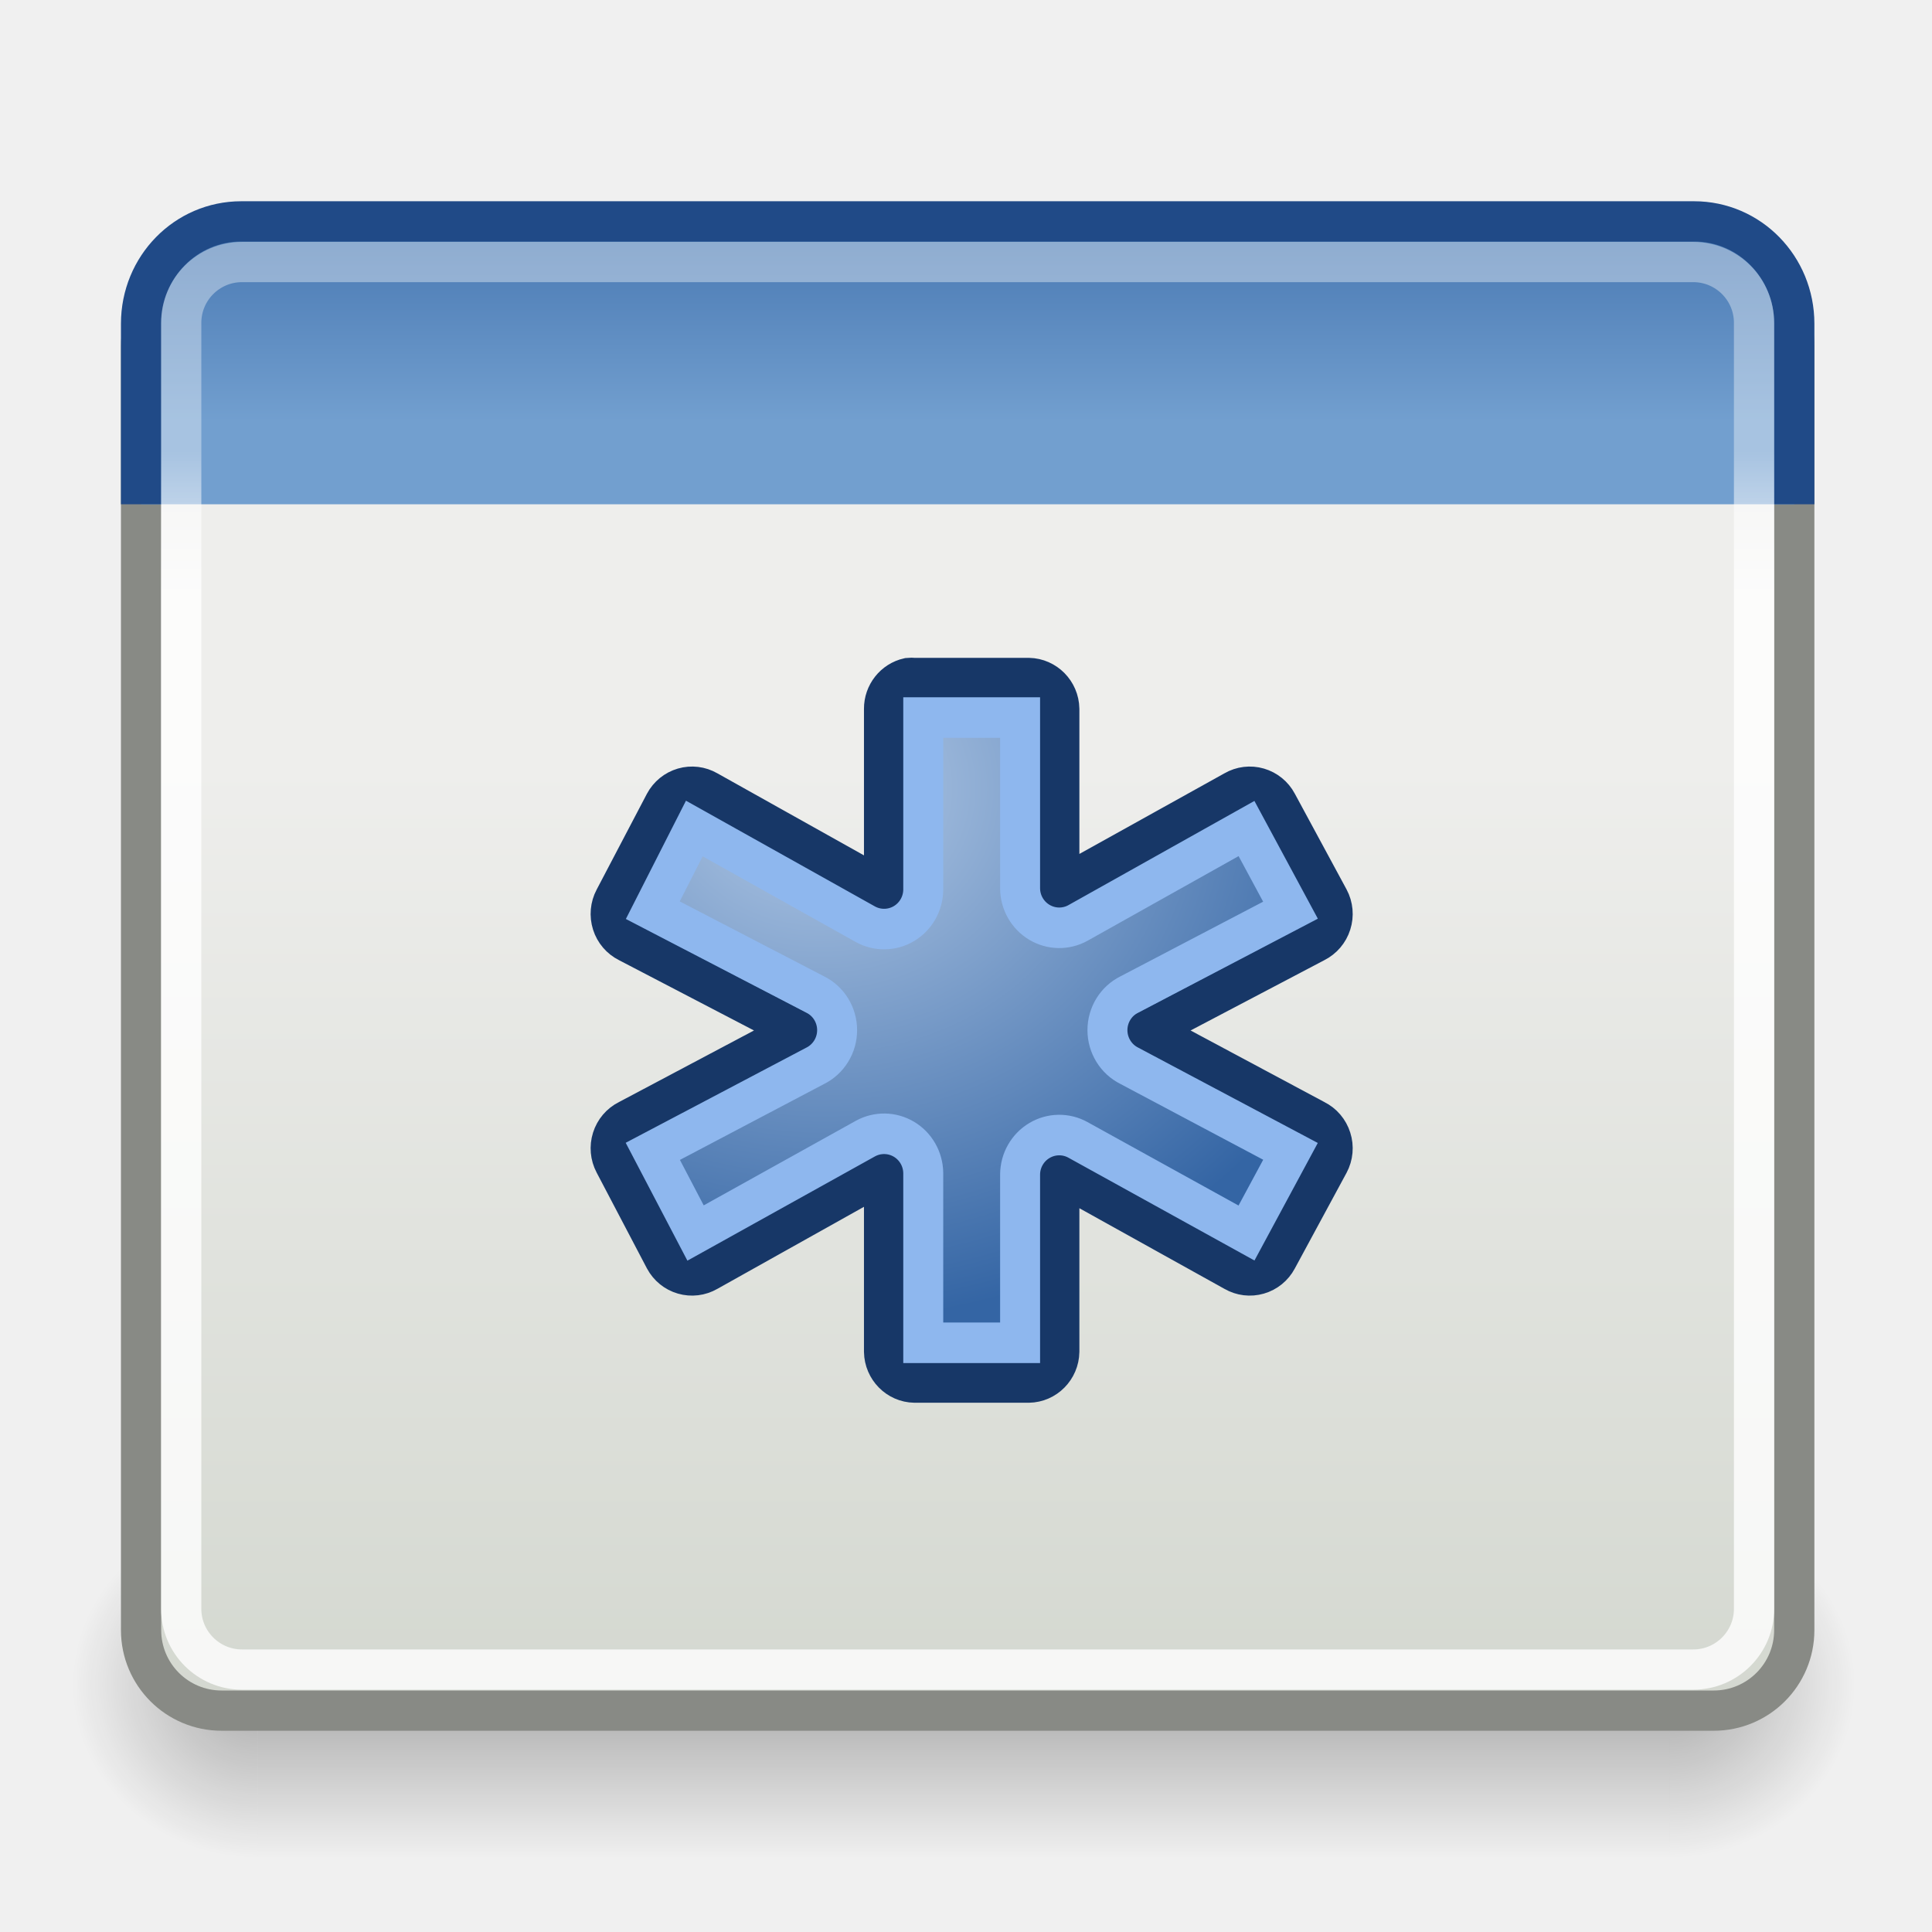
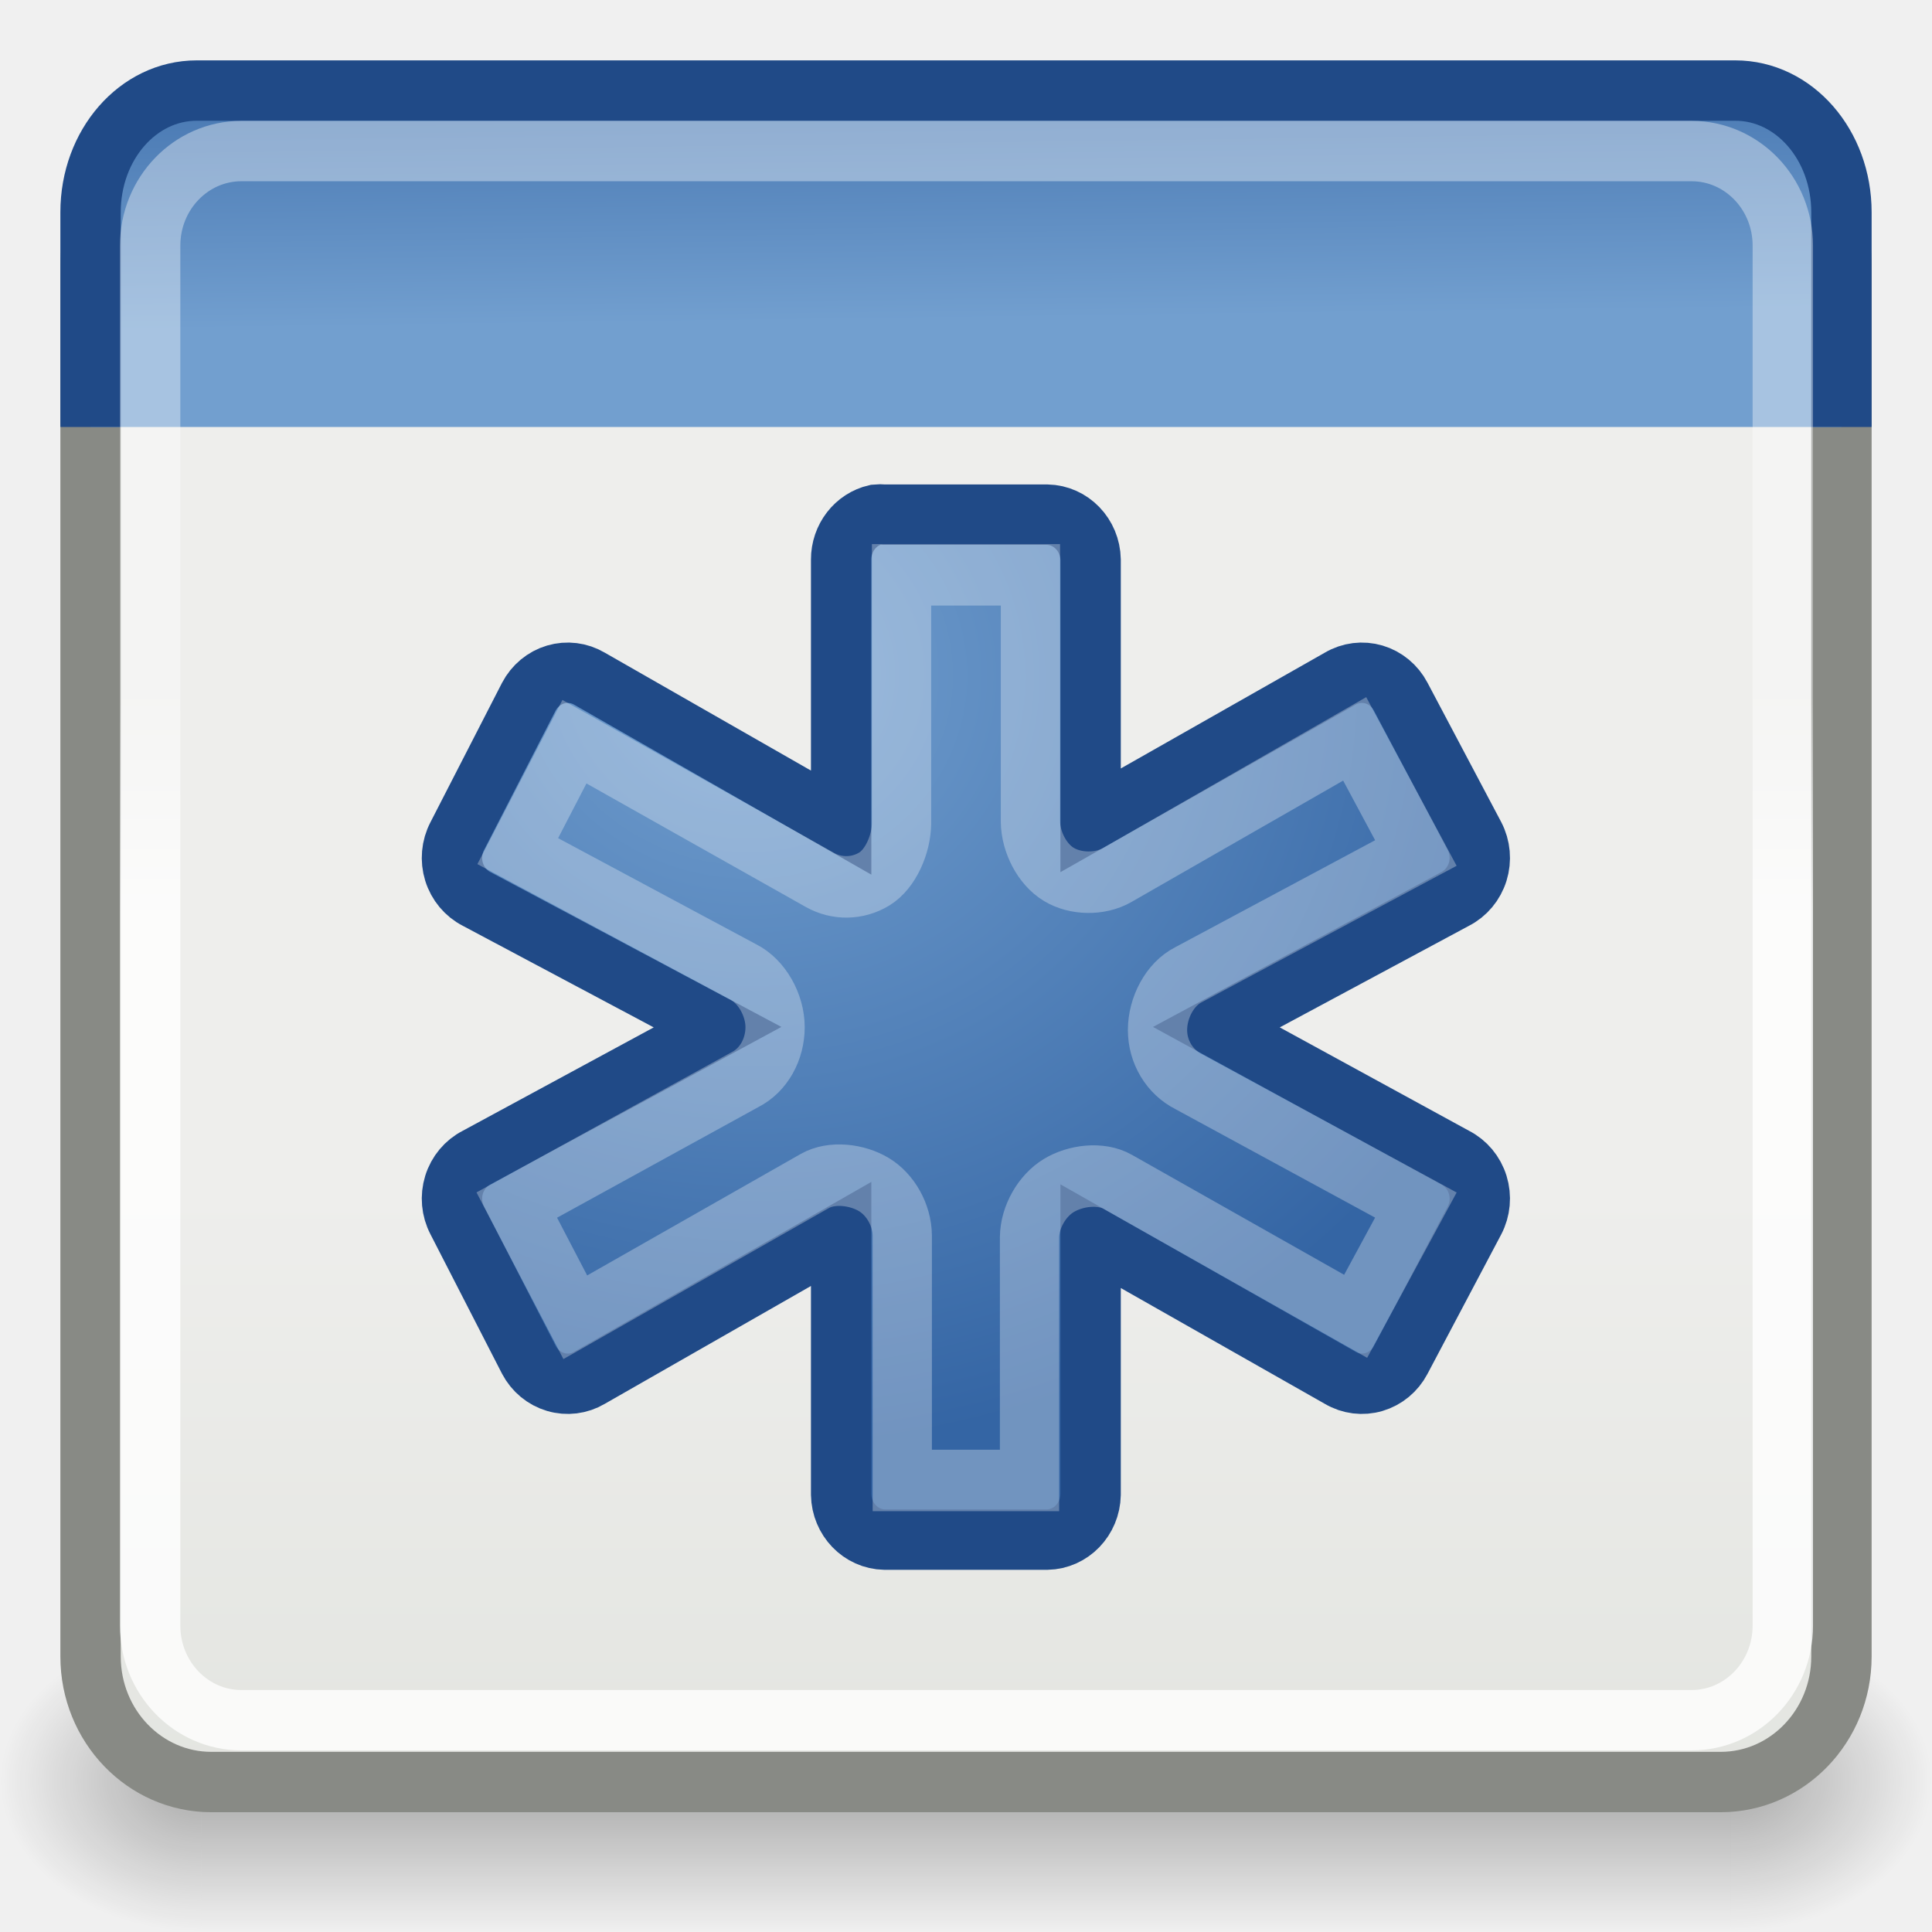
- <svg xmlns="http://www.w3.org/2000/svg" xmlns:xlink="http://www.w3.org/1999/xlink" width="48px" height="48px" id="svg11300">
+ <svg xmlns="http://www.w3.org/2000/svg" xmlns:xlink="http://www.w3.org/1999/xlink" width="32" height="32" id="svg11300" version="1.0">
  <defs id="defs3">
    <linearGradient id="linearGradient6146">
-       <stop style="stop-color:#b3cae7;stop-opacity:1;" offset="0" id="stop6148" />
-       <stop style="stop-color:#3465a4;stop-opacity:1;" offset="1" id="stop6150" />
+       <stop style="stop-color:#729fcf;stop-opacity:1" offset="0" id="stop6148" />
+       <stop style="stop-color:#3465a4;stop-opacity:1" offset="1" id="stop6150" />
    </linearGradient>
    <linearGradient id="linearGradient47870">
      <stop id="stop47872" offset="0" style="stop-color:#000000;stop-opacity:0" />
      <stop id="stop47878" offset="0.5" style="stop-color:#000000;stop-opacity:1" />
      <stop id="stop47874" offset="1" style="stop-color:#000000;stop-opacity:0" />
    </linearGradient>
    <linearGradient id="linearGradient51765">
      <stop id="stop51767" offset="0" style="stop-color:#000000;stop-opacity:1" />
      <stop id="stop51769" offset="1" style="stop-color:#000000;stop-opacity:0" />
    </linearGradient>
    <linearGradient id="linearGradient2781">
      <stop id="stop2783" offset="0" style="stop-color:#d3d7cf;stop-opacity:1" />
      <stop id="stop2785" offset="1" style="stop-color:#eeeeec;stop-opacity:1" />
    </linearGradient>
    <linearGradient id="linearGradient3674">
      <stop id="stop3676" offset="0" style="stop-color:#3465a4;stop-opacity:1" />
      <stop id="stop3678" offset="1" style="stop-color:#729fcf;stop-opacity:1;" />
    </linearGradient>
    <linearGradient id="linearGradient3690">
      <stop id="stop3692" offset="0" style="stop-color:white;stop-opacity:1;" />
      <stop id="stop3694" offset="1" style="stop-color:white;stop-opacity:0.469" />
    </linearGradient>
-     <linearGradient xlink:href="#linearGradient47870" id="linearGradient2282" gradientUnits="userSpaceOnUse" gradientTransform="matrix(0.9788196,0,0,0.7154223,-8.500802,52.11272)" x1="32.085" y1="-14.402" x2="32.085" y2="-5.563" />
-     <radialGradient xlink:href="#linearGradient51765" id="radialGradient2284" gradientUnits="userSpaceOnUse" gradientTransform="matrix(1.957639,-8.146468e-7,6.6614241e-7,1.456579,-59.01756,62.73807)" cx="51.438" cy="-12.203" fx="51.438" fy="-12.203" r="2.172" />
-     <radialGradient xlink:href="#linearGradient51765" id="radialGradient2286" gradientUnits="userSpaceOnUse" gradientTransform="matrix(-1.957639,-9.2540676e-8,-1.2888861e-7,1.456579,110.0178,62.73803)" cx="51.438" cy="-12.203" fx="51.438" fy="-12.203" r="2.172" />
-     <linearGradient xlink:href="#linearGradient3690" id="linearGradient2289" gradientUnits="userSpaceOnUse" gradientTransform="matrix(1.260542,0,0,1.205855,-7.473393,-4.945944)" x1="9.5" y1="16.264" x2="9.5" y2="13.409" />
-     <linearGradient xlink:href="#linearGradient3674" id="linearGradient2292" gradientUnits="userSpaceOnUse" gradientTransform="matrix(1.244631,0,0,1.270795,-7.074154,-5.301762)" x1="23.069" y1="6.799" x2="23.069" y2="12.403" />
-     <linearGradient xlink:href="#linearGradient2781" id="linearGradient2295" gradientUnits="userSpaceOnUse" gradientTransform="matrix(1.244631,0,0,1.176776,-7.074154,-3.982654)" x1="24.926" y1="40" x2="24.926" y2="19.539" />
-     <radialGradient xlink:href="#linearGradient6146" id="radialGradient3179" cx="-12.486" cy="15.954" fx="-12.486" fy="15.954" r="7.904" gradientTransform="matrix(-0.1760442,1.671334,-1.838604,-0.1993135,47.40133,43.55691)" gradientUnits="userSpaceOnUse" />
+     <radialGradient xlink:href="#linearGradient6146" id="radialGradient3179" cx="-12.486" cy="15.954" fx="-12.486" fy="15.954" r="7.904" gradientTransform="matrix(-0.1671136,1.620716,-1.745332,-0.1932771,38.07869,34.42765)" gradientUnits="userSpaceOnUse" />
+     <linearGradient xlink:href="#linearGradient3690" id="linearGradient8015" gradientUnits="userSpaceOnUse" gradientTransform="matrix(1.260542,0,0,1.205855,-7.473394,-4.945944)" x1="9.5" y1="16.264" x2="9.5" y2="13.409" />
+     <linearGradient xlink:href="#linearGradient3674" id="linearGradient8018" gradientUnits="userSpaceOnUse" gradientTransform="matrix(1.244631,0,0,1.270795,-7.074154,-5.301762)" x1="16.441" y1="3.947" x2="16.491" y2="8.124" />
+     <linearGradient xlink:href="#linearGradient2781" id="linearGradient8021" gradientUnits="userSpaceOnUse" gradientTransform="matrix(1.244631,0,0,1.176776,-7.074154,-3.982654)" x1="24.926" y1="40" x2="24.926" y2="19.539" />
+     <linearGradient xlink:href="#linearGradient47870" id="linearGradient8027" gradientUnits="userSpaceOnUse" gradientTransform="matrix(0.9788196,0,0,0.7154223,-8.500802,52.11272)" x1="32.085" y1="-14.402" x2="32.085" y2="-5.563" />
+     <radialGradient xlink:href="#linearGradient51765" id="radialGradient8029" gradientUnits="userSpaceOnUse" gradientTransform="matrix(1.957639,-8.146468e-7,6.6614241e-7,1.456579,-59.01756,62.73807)" cx="51.438" cy="-12.203" fx="51.438" fy="-12.203" r="2.172" />
+     <radialGradient xlink:href="#linearGradient51765" id="radialGradient8031" gradientUnits="userSpaceOnUse" gradientTransform="matrix(-1.957639,-9.2540676e-8,-1.2888861e-7,1.456579,110.0178,62.73803)" cx="51.438" cy="-12.203" fx="51.438" fy="-12.203" r="2.172" />
+     <radialGradient r="2.172" fy="-12.203" fx="51.438" cy="-12.203" cx="51.438" gradientTransform="matrix(-1.957639,-9.2540676e-8,-1.2888861e-7,1.456579,110.0178,62.73803)" gradientUnits="userSpaceOnUse" id="radialGradient8045" xlink:href="#linearGradient51765" />
+     <radialGradient r="2.172" fy="-12.203" fx="51.438" cy="-12.203" cx="51.438" gradientTransform="matrix(1.957639,-8.146468e-7,6.6614241e-7,1.456579,-59.01756,62.73807)" gradientUnits="userSpaceOnUse" id="radialGradient8043" xlink:href="#linearGradient51765" />
+     <linearGradient y2="-5.563" x2="32.085" y1="-14.402" x1="32.085" gradientTransform="matrix(0.9788196,0,0,0.7154223,-8.500802,52.11272)" gradientUnits="userSpaceOnUse" id="linearGradient8041" xlink:href="#linearGradient47870" />
+     <linearGradient y2="19.539" x2="24.926" y1="40" x1="24.926" gradientTransform="matrix(1.244631,0,0,1.222395,-7.074154,-4.226544)" gradientUnits="userSpaceOnUse" id="linearGradient8035" xlink:href="#linearGradient2781" />
+     <linearGradient y2="8.124" x2="16.491" y1="3.947" x1="16.441" gradientTransform="matrix(1.244631,0,0,1.380805,-7.074154,-5.890579)" gradientUnits="userSpaceOnUse" id="linearGradient8032" xlink:href="#linearGradient3674" />
+     <linearGradient y2="13.409" x2="9.5" y1="16.264" x1="9.5" gradientTransform="matrix(1.260542,0,0,1.249796,-7.473393,-5.217343)" gradientUnits="userSpaceOnUse" id="linearGradient8029" xlink:href="#linearGradient3690" />
  </defs>
  <g id="layer1">
-     <g transform="matrix(1.084207,0,0,1.36184,-3.702941,-19.37857)" id="g54724">
-       <rect width="32.357" height="6.323" x="9.322" y="41.809" style="opacity:0.3;fill:url(#linearGradient2282);fill-opacity:1;fill-rule:evenodd;stroke:none;stroke-width:1.024;stroke-linecap:butt;stroke-linejoin:miter;stroke-miterlimit:4;stroke-dasharray:none;stroke-dashoffset:0;stroke-opacity:1" id="rect46899" />
-       <path d="M 41.678,41.8 L 41.678,48.127 C 44.022,48.103 45.93,46.705 45.93,44.974 C 45.93,43.243 44.022,41.824 41.678,41.8 z " style="opacity:0.3;fill:url(#radialGradient2284);fill-opacity:1;fill-rule:evenodd;stroke:none;stroke-width:1.024;stroke-linecap:butt;stroke-linejoin:miter;stroke-miterlimit:4;stroke-dasharray:none;stroke-dashoffset:0;stroke-opacity:1" id="path48849" />
-       <path d="M 9.322,41.8 L 9.322,48.127 C 6.978,48.103 5.07,46.705 5.07,44.974 C 5.07,43.243 6.978,41.824 9.322,41.8 z " style="opacity:0.3;fill:url(#radialGradient2286);fill-opacity:1;fill-rule:evenodd;stroke:none;stroke-width:1.024;stroke-linecap:butt;stroke-linejoin:miter;stroke-miterlimit:4;stroke-dasharray:none;stroke-dashoffset:0;stroke-opacity:1" id="path52742" />
+     <g id="g8026">
+       <g id="g8007" transform="matrix(0.7831573,0,0,0.7895297,-3.970607,-6.002103)">
+         <rect id="rect8009" style="opacity:0.3;fill:url(#linearGradient8041);fill-opacity:1;fill-rule:evenodd;stroke:none" y="41.809" x="9.322" height="6.323" width="32.357" />
+         <path id="path8011" style="opacity:0.3;fill:url(#radialGradient8043);fill-opacity:1;fill-rule:evenodd;stroke:none" d="M 41.678,41.8 L 41.678,48.127 C 44.022,48.103 45.93,46.705 45.93,44.974 C 45.93,43.243 44.022,41.824 41.678,41.8 z" />
+         <path id="path8013" style="opacity:0.3;fill:url(#radialGradient8045);fill-opacity:1;fill-rule:evenodd;stroke:none" d="M 9.322,41.8 L 9.322,48.127 C 6.978,48.103 5.07,46.705 5.07,44.974 C 5.07,43.243 6.978,41.824 9.322,41.8 z" />
+       </g>
+       <rect ry="2.078" rx="2" y="2.309" x="1.5" height="27.207" width="29" id="rect8015" style="fill:url(#linearGradient8035);fill-opacity:1;stroke:#888a85;stroke-width:1;stroke-miterlimit:4;stroke-opacity:1;stroke-dasharray:none" />
+       <path id="path8017" d="M 1.5,7.072 L 1.5,3.515 C 1.5,2.399 2.284,1.5 3.258,1.5 L 28.742,1.5 C 29.716,1.5 30.5,2.399 30.5,3.515 L 30.5,7.072" style="fill:url(#linearGradient8032);fill-opacity:1;stroke:#204a87;stroke-width:1;stroke-miterlimit:4;stroke-opacity:1" />
+       <rect ry="1.566" rx="1.511" y="2.502" x="2.487" height="25.99" width="27.042" id="rect8019" style="opacity:0.8;fill:none;stroke:url(#linearGradient8029);stroke-width:1;stroke-miterlimit:4;stroke-opacity:1;stroke-dasharray:none" />
    </g>
-     <rect style="fill:url(#linearGradient2295);fill-opacity:1;stroke:#888a85;stroke-width:1;stroke-miterlimit:4;stroke-dasharray:none;stroke-opacity:1" id="rect1915" width="41.073" height="35.892" x="3.505" y="6.608" rx="2" ry="2" />
-     <path style="fill:url(#linearGradient2292);fill-opacity:1;stroke:#204a87;stroke-width:1;stroke-miterlimit:4;stroke-opacity:1" d="M 3.505,12.528 L 3.505,8.042 C 3.505,6.634 4.615,5.5 5.994,5.5 L 42.089,5.5 C 43.468,5.5 44.578,6.634 44.578,8.042 L 44.578,12.528" id="path1917" />
-     <rect style="opacity:0.8;fill:none;fill-opacity:1;stroke:url(#linearGradient2289);stroke-width:1;stroke-miterlimit:4;stroke-dasharray:none;stroke-opacity:1" id="rect1919" width="39.077" height="34.97" x="4.502" y="6.51" rx="1.511" ry="1.511" />
-     <path style="font-size:28px;font-style:normal;font-weight:normal;fill:url(#radialGradient3179);fill-opacity:1;stroke:#173767;stroke-width:1;stroke-linecap:butt;stroke-linejoin:miter;stroke-miterlimit:4;stroke-dasharray:none;stroke-opacity:1;font-family:Sans" d="M 22.57,16.844 C 22.215,16.924 21.963,17.244 21.965,17.612 L 21.965,22.104 L 17.575,19.647 C 17.394,19.543 17.181,19.517 16.981,19.575 C 16.782,19.633 16.614,19.769 16.515,19.954 L 15.266,22.335 C 15.166,22.522 15.147,22.743 15.211,22.946 C 15.275,23.149 15.418,23.316 15.607,23.41 L 19.807,25.598 L 15.607,27.825 C 15.418,27.918 15.275,28.086 15.211,28.289 C 15.147,28.492 15.166,28.712 15.266,28.9 L 16.515,31.28 C 16.614,31.465 16.782,31.602 16.981,31.659 C 17.181,31.717 17.394,31.691 17.575,31.587 L 21.965,29.13 L 21.965,33.584 C 21.973,34.004 22.307,34.343 22.721,34.351 L 25.56,34.351 C 25.974,34.343 26.309,34.004 26.317,33.584 L 26.317,29.168 L 30.669,31.587 C 30.849,31.691 31.063,31.717 31.262,31.659 C 31.461,31.602 31.63,31.465 31.728,31.28 L 33.015,28.9 C 33.115,28.712 33.135,28.492 33.07,28.289 C 33.006,28.086 32.863,27.918 32.675,27.825 L 28.512,25.598 L 32.675,23.41 C 32.863,23.316 33.006,23.149 33.07,22.946 C 33.135,22.743 33.115,22.522 33.015,22.335 L 31.728,19.954 C 31.63,19.769 31.461,19.633 31.262,19.575 C 31.063,19.517 30.849,19.543 30.669,19.647 L 26.317,22.066 L 26.317,17.612 C 26.309,17.192 25.974,16.853 25.56,16.844 L 22.721,16.844 C 22.671,16.839 22.62,16.839 22.57,16.844 z " id="path2199" />
-     <path style="font-size:28px;font-style:normal;font-weight:normal;fill:none;fill-opacity:1;stroke:#8eb7ee;stroke-width:0.993;stroke-linecap:butt;stroke-linejoin:miter;stroke-miterlimit:4;stroke-dasharray:none;stroke-opacity:1;font-family:Sans" id="path4152" d="M 15.188,11.188 L 15.188,15.406 C 15.184,15.748 15.002,16.062 14.707,16.235 C 14.413,16.407 14.05,16.413 13.75,16.25 L 9.5,13.906 L 8.469,15.906 L 12.5,17.969 C 12.835,18.131 13.048,18.471 13.048,18.844 C 13.048,19.216 12.835,19.556 12.5,19.719 L 8.469,21.812 L 9.531,23.812 L 13.75,21.5 C 14.05,21.337 14.413,21.343 14.707,21.515 C 15.002,21.688 15.184,22.002 15.188,22.344 L 15.188,26.5 L 17.594,26.5 L 17.594,22.375 C 17.597,22.034 17.78,21.719 18.074,21.547 C 18.368,21.374 18.732,21.368 19.031,21.531 L 23.219,23.812 L 24.312,21.812 L 20.312,19.719 C 19.977,19.556 19.764,19.216 19.764,18.844 C 19.764,18.471 19.977,18.131 20.312,17.969 L 24.312,15.906 L 23.219,13.906 L 19.031,16.219 C 18.732,16.382 18.368,16.376 18.074,16.203 C 17.78,16.031 17.597,15.716 17.594,15.375 L 17.594,11.188 L 15.188,11.188 z " transform="matrix(1,0,0,1.014484,7.75,6.47704)" />
+     <path style="font-size:28px;font-style:normal;font-weight:normal;fill:url(#radialGradient3179);fill-opacity:1;stroke:#204a87;stroke-width:1;stroke-linecap:butt;stroke-linejoin:miter;stroke-miterlimit:4;stroke-dasharray:none;stroke-opacity:1;font-family:Sans" d="M 14.507,8.524 C 14.17,8.601 13.931,8.911 13.932,9.269 L 13.932,13.625 L 9.765,11.242 C 9.594,11.141 9.391,11.116 9.202,11.172 C 9.013,11.228 8.853,11.361 8.759,11.54 L 7.574,13.848 C 7.479,14.03 7.46,14.244 7.521,14.441 C 7.582,14.637 7.718,14.8 7.897,14.891 L 11.885,17.013 L 7.897,19.172 C 7.718,19.263 7.582,19.425 7.521,19.622 C 7.46,19.819 7.479,20.032 7.574,20.214 L 8.759,22.523 C 8.853,22.702 9.013,22.834 9.202,22.89 C 9.391,22.946 9.594,22.921 9.765,22.82 L 13.932,20.438 L 13.932,24.756 C 13.94,25.164 14.257,25.493 14.651,25.501 L 17.345,25.501 C 17.739,25.493 18.056,25.164 18.064,24.756 L 18.064,20.475 L 22.195,22.82 C 22.366,22.921 22.569,22.946 22.758,22.89 C 22.947,22.834 23.107,22.702 23.201,22.523 L 24.422,20.214 C 24.517,20.032 24.536,19.819 24.475,19.622 C 24.414,19.425 24.278,19.263 24.099,19.172 L 20.147,17.013 L 24.099,14.891 C 24.278,14.8 24.414,14.637 24.475,14.441 C 24.536,14.244 24.517,14.03 24.422,13.848 L 23.201,11.54 C 23.107,11.361 22.947,11.228 22.758,11.172 C 22.569,11.116 22.366,11.141 22.195,11.242 L 18.064,13.587 L 18.064,9.269 C 18.056,8.861 17.739,8.532 17.345,8.524 L 14.651,8.524 C 14.603,8.519 14.555,8.519 14.507,8.524 z" id="path2199" />
+     <path transform="matrix(0.9409022,0,0,0.9765438,0.5760136,-1.404314)" style="font-size:28px;font-style:normal;font-weight:normal;fill:none;fill-opacity:1;stroke:#ffffff;stroke-width:1.043;stroke-linecap:butt;stroke-linejoin:miter;stroke-miterlimit:4;stroke-opacity:0.301;font-family:Sans" d="M 15.258,11.188 L 15.258,15.406 C 15.254,15.748 15.072,16.174 14.778,16.347 C 14.484,16.519 14.12,16.525 13.82,16.362 L 9.5,14.018 L 8.502,15.874 L 12.467,17.921 C 12.802,18.083 13.032,18.487 13.032,18.86 C 13.032,19.232 12.835,19.588 12.5,19.751 L 8.485,21.877 L 9.515,23.78 L 13.733,21.468 C 14.033,21.305 14.479,21.359 14.774,21.531 C 15.068,21.704 15.267,22.05 15.271,22.392 L 15.271,26.548 L 17.511,26.548 L 17.511,22.423 C 17.514,22.082 17.73,21.719 18.024,21.547 C 18.318,21.374 18.765,21.32 19.064,21.483 L 23.252,23.764 L 24.312,21.877 L 20.312,19.783 C 19.977,19.62 19.764,19.28 19.764,18.908 C 19.764,18.535 19.977,18.131 20.312,17.969 L 24.312,15.906 L 23.235,13.97 L 19.048,16.283 C 18.748,16.446 18.318,16.44 18.024,16.267 C 17.73,16.095 17.531,15.716 17.527,15.375 L 17.527,11.188 L 15.258,11.188 z" id="path4152" />
  </g>
</svg>
